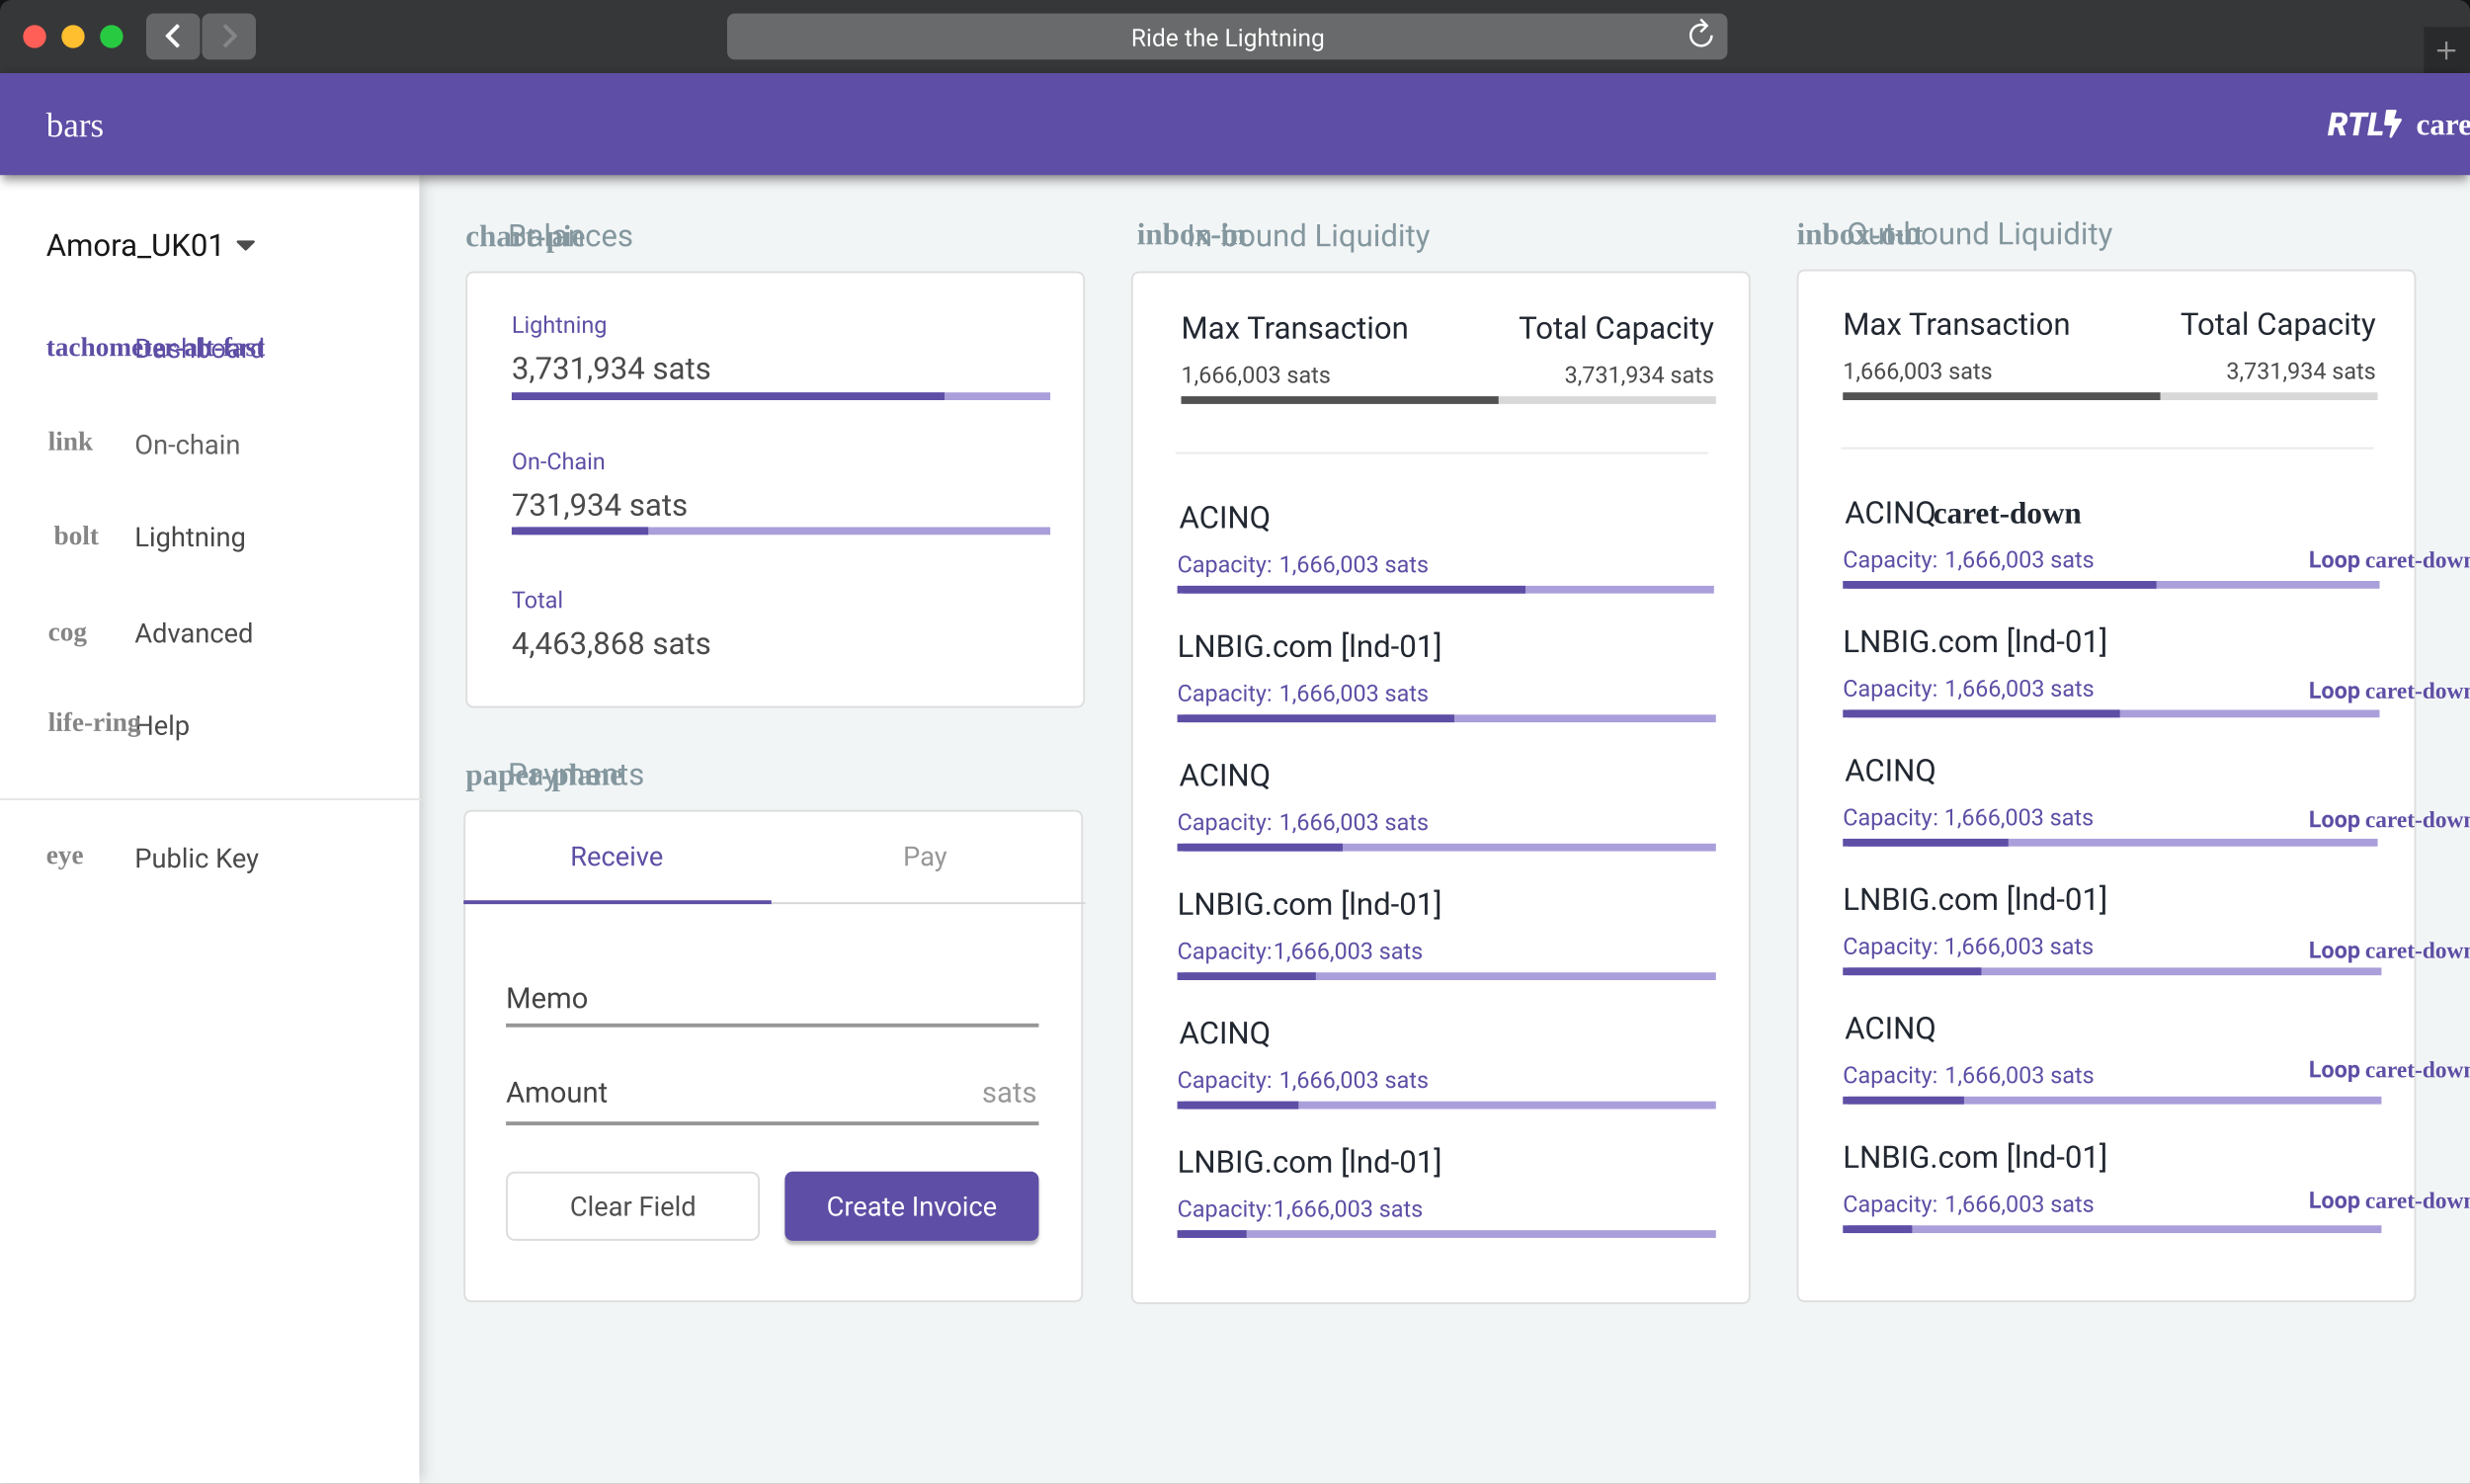
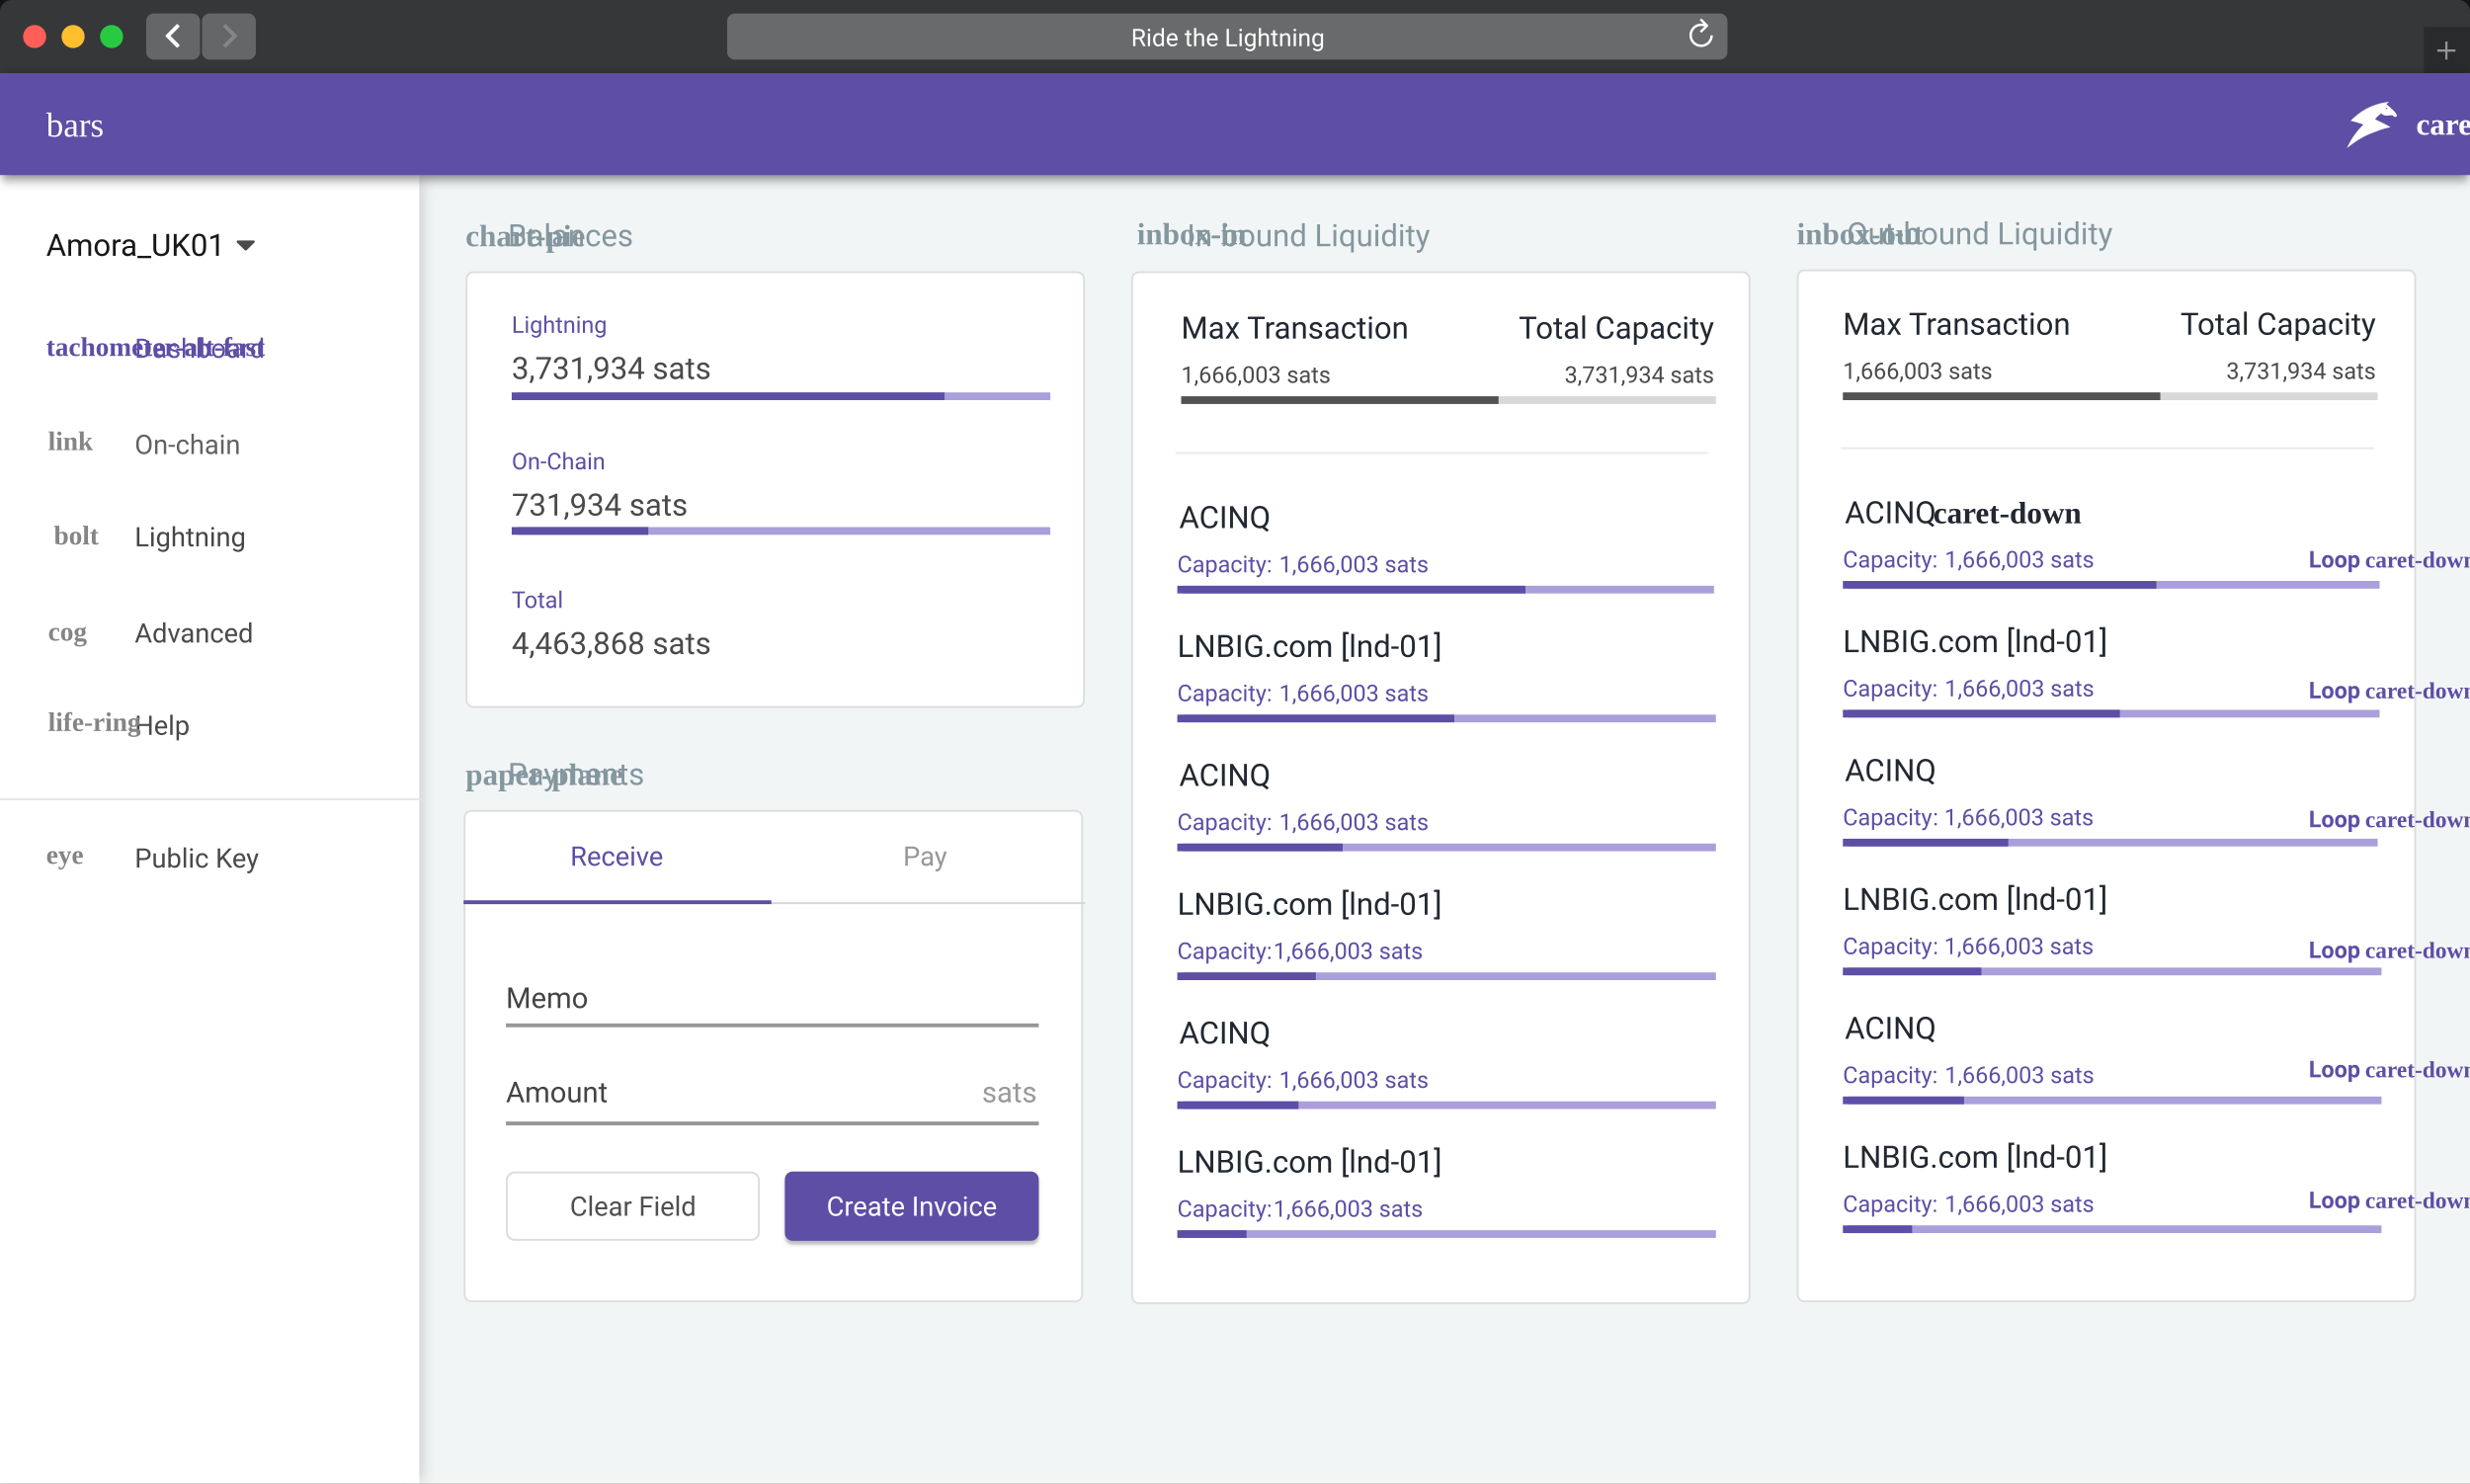
<svg xmlns="http://www.w3.org/2000/svg" xmlns:xlink="http://www.w3.org/1999/xlink" width="1284px" height="771px" viewBox="0 0 1284 771" version="1.1">
  <defs>
    <rect id="path-1" x="0" y="91" width="218" height="680" />
    <filter x="-6.7%" y="-1.8%" width="113.3%" height="104.3%" filterUnits="objectBoundingBox" id="filter-2">
      <feOffset dx="0" dy="2" in="SourceAlpha" result="shadowOffsetOuter1" />
      <feGaussianBlur stdDeviation="4.5" in="shadowOffsetOuter1" result="shadowBlurOuter1" />
      <feColorMatrix values="0 0 0 0 0.509   0 0 0 0 0.508   0 0 0 0 0.508  0 0 0 0.5 0" type="matrix" in="shadowBlurOuter1" />
    </filter>
-     <rect id="path-3" x="0" y="0" width="1284" height="53" />
-     <filter x="-0.8%" y="-15.1%" width="101.6%" height="137.7%" filterUnits="objectBoundingBox" id="filter-4">
+     <rect id="path-3" x="0" y="0" width="132" height="36" rx="4" />
+     <filter x="-3.0%" y="-5.6%" width="106.1%" height="122.2%" filterUnits="objectBoundingBox" id="filter-4">
+       <feOffset dx="0" dy="2" in="SourceAlpha" result="shadowOffsetOuter1" />
+       <feGaussianBlur stdDeviation="1" in="shadowOffsetOuter1" result="shadowBlurOuter1" />
+       <feColorMatrix values="0 0 0 0 0   0 0 0 0 0   0 0 0 0 0  0 0 0 0.257 0" type="matrix" in="shadowBlurOuter1" />
+     </filter>
+     <rect id="path-5" x="0" y="0" width="1284" height="53" />
+     <filter x="-0.8%" y="-15.1%" width="101.6%" height="137.7%" filterUnits="objectBoundingBox" id="filter-6">
      <feOffset dx="0" dy="2" in="SourceAlpha" result="shadowOffsetOuter1" />
      <feGaussianBlur stdDeviation="3" in="shadowOffsetOuter1" result="shadowBlurOuter1" />
      <feColorMatrix values="0 0 0 0 0   0 0 0 0 0   0 0 0 0 0  0 0 0 0.5 0" type="matrix" in="shadowBlurOuter1" />
-     </filter>
-     <rect id="path-5" x="167" y="188" width="132" height="36" rx="4" />
-     <filter x="-3.0%" y="-5.6%" width="106.1%" height="122.2%" filterUnits="objectBoundingBox" id="filter-6">
-       <feOffset dx="0" dy="2" in="SourceAlpha" result="shadowOffsetOuter1" />
-       <feGaussianBlur stdDeviation="1" in="shadowOffsetOuter1" result="shadowBlurOuter1" />
-       <feColorMatrix values="0 0 0 0 0   0 0 0 0 0   0 0 0 0 0  0 0 0 0.257 0" type="matrix" in="shadowBlurOuter1" />
    </filter>
  </defs>
  <g id="0.1_Dashboard" stroke="none" stroke-width="1" fill="none" fill-rule="evenodd">
    <rect fill="#131415" x="0" y="0" width="1284" height="771" />
    <rect id="Background" fill="#F2F5F6" x="0" y="38" width="1284" height="733" />
    <g id="Rectangle">
      <use fill="black" fill-opacity="1" filter="url(#filter-2)" xlink:href="#path-1" />
      <use fill="#FFFFFF" fill-rule="evenodd" xlink:href="#path-1" />
    </g>
    <g id="Browser">
      <path d="M0,6 C0,2.686 2.679,0 5.992,0 L1278.008,0 C1281.317,0 1284,2.687 1284,6 L1284,38 L0,38 L0,6 Z" id="Tab-BG---Right" fill="#363738" />
      <circle id="Dot---Red" fill="#FF5F57" cx="18" cy="19" r="6" />
      <circle id="Dot---Orange" fill="#FFBF2F" cx="38" cy="19" r="6" />
      <circle id="Dot---Green" fill="#28CA42" cx="58" cy="19" r="6" />
      <g id="Back" transform="translate(76, 7)">
        <rect id="Rectangle" fill="#656668" x="0" y="0" width="28" height="24" rx="4" />
        <path d="M10.161,11.325 L15.78,5.659 C15.96,5.479 16.251,5.479 16.431,5.659 L17.189,6.417 C17.369,6.597 17.369,6.888 17.189,7.068 L12.653,11.65 L17.189,16.232 C17.369,16.412 17.369,16.703 17.189,16.883 L16.431,17.641 C16.251,17.821 15.96,17.821 15.78,17.641 L10.161,11.975 C9.981,11.795 9.981,11.505 10.161,11.325 Z" id="a" fill="#FFFFFF" fill-rule="nonzero" />
      </g>
      <g id="Forward" transform="translate(105, 7)">
        <rect id="Rectangle" fill="#656668" x="0" y="0" width="28" height="24" rx="4" />
        <path d="M18.189,11.975 L12.57,17.641 C12.39,17.821 12.099,17.821 11.919,17.641 L11.161,16.883 C10.981,16.703 10.981,16.412 11.161,16.232 L15.697,11.65 L11.161,7.068 C10.981,6.888 10.981,6.597 11.161,6.417 L11.919,5.659 C12.099,5.479 12.39,5.479 12.57,5.659 L18.189,11.325 C18.369,11.505 18.369,11.795 18.189,11.975 Z" id="a" fill="#FFFFFF" fill-rule="nonzero" opacity="0.2" />
      </g>
      <g id="New-Tab" transform="translate(1260, 14)">
        <rect id="Rectangle" fill="#292A2B" x="0" y="0" width="24" height="24" />
        <path d="M16.253,11.684 C16.362,11.684 16.45,11.772 16.45,11.881 L16.45,12.669 C16.45,12.778 16.362,12.866 16.253,12.866 L12.316,12.866 L12.316,16.803 C12.316,16.912 12.228,17 12.119,17 L11.331,17 C11.222,17 11.134,16.912 11.134,16.803 L11.134,12.866 L7.197,12.866 C7.088,12.866 7,12.778 7,12.669 L7,11.881 C7,11.772 7.088,11.684 7.197,11.684 L11.134,11.684 L11.134,7.747 C11.134,7.638 11.222,7.55 11.331,7.55 L12.119,7.55 C12.228,7.55 12.316,7.638 12.316,7.747 L12.316,11.684 L16.253,11.684 Z" id="p" fill="#FFFFFF" fill-rule="nonzero" opacity="0.498" />
      </g>
      <g id="URL" transform="translate(378, 7)">
        <path d="M0,3.99 C0,1.786 1.781,5.31029755e-14 3.998,5.28693238e-14 L516.002,-1.1012102e-15 C518.21,-1.33393271e-15 520,1.784 520,3.99 L520,20.01 C520,22.214 518.219,24 516.002,24 L3.998,24 C1.79,24 0,22.216 0,20.01 L0,3.99 Z" id="URL-Bar" fill="#696A6B" />
        <path d="M512.305,5.172 C512.468,5.172 512.6,5.304 512.6,5.467 L512.6,10.192 C512.6,10.355 512.468,10.488 512.305,10.488 L507.58,10.488 C507.417,10.488 507.284,10.355 507.284,10.192 L507.284,9.51 C507.284,9.344 507.421,9.211 507.587,9.215 L510.697,9.289 C509.941,7.615 508.258,6.452 506.3,6.452 C503.634,6.452 501.477,8.609 501.477,11.275 C501.477,13.941 503.634,16.098 506.3,16.098 C507.533,16.098 508.657,15.637 509.51,14.877 C509.626,14.773 509.805,14.78 509.916,14.891 L510.401,15.376 C510.521,15.496 510.515,15.692 510.39,15.805 C509.307,16.783 507.873,17.378 506.3,17.378 C502.933,17.378 500.202,14.651 500.197,11.285 C500.192,7.928 502.924,5.182 506.28,5.172 C508.411,5.165 510.289,6.251 511.385,7.9 L511.327,5.474 C511.324,5.308 511.457,5.172 511.623,5.172 L512.305,5.172 Z" id="r" fill="#FFFFFF" fill-rule="nonzero" transform="translate(506.3984, 11.27499) rotate(-45) translate(-506.3984, -11.27499) " />
        <text id="Ride-the-Lightning" font-family="Roboto-Regular, Roboto" font-size="12.6" font-weight="normal" fill="#FFFFFF">
          <tspan x="210" y="17">Ride the Lightning</tspan>
        </text>
      </g>
    </g>
-     <g id="Group-28" transform="translate(0, 38)">
-       <g id="Rectangle-13">
-         <use fill="black" fill-opacity="1" filter="url(#filter-4)" xlink:href="#path-3" />
-         <use fill="#5E4EA5" fill-rule="evenodd" xlink:href="#path-3" />
-       </g>
-       <text id="Dashboard" font-family="FontAwesome5Pro-Regular, Font Awesome 5 Pro" font-size="18" font-weight="normal" fill="#FFFFFF">
-         <tspan x="24" y="33">bars</tspan>
-       </text>
-       <g id="RTL-Logo" transform="translate(1210, 18)" fill="#FFFFFF">
-         <path d="M5.102,10.196 L3.544,10.196 L2.805,14.412 L0,14.412 L2.067,2.469 L6.284,2.477 C7.634,2.477 8.675,2.793 9.405,3.424 C10.135,4.056 10.462,4.919 10.385,6.012 C10.325,6.877 10.076,7.592 9.639,8.158 C9.201,8.724 8.589,9.171 7.801,9.499 L9.409,14.273 L9.409,14.412 L6.415,14.412 L5.102,10.196 Z M3.921,7.973 L5.562,7.989 C6.01,7.989 6.4,7.88 6.731,7.661 C7.062,7.443 7.298,7.143 7.44,6.763 C7.582,6.383 7.623,6.015 7.563,5.66 C7.454,5.053 7.066,4.733 6.398,4.7 L4.495,4.692 L3.921,7.973 Z M21.098,4.692 L17.62,4.692 L15.939,14.412 L13.125,14.412 L14.815,4.692 L11.394,4.692 L11.788,2.469 L21.484,2.469 L21.098,4.692 Z M23.846,12.198 L28.711,12.198 L28.325,14.412 L20.655,14.412 L22.723,2.469 L25.536,2.469 L23.846,12.198 Z" id="RTL-Copy" fill-rule="nonzero" />
-         <path d="M37.882,5.594 C38.413,5.594 38.743,6.171 38.476,6.627 L33.423,15.355 C33.297,15.574 33.067,15.7 32.826,15.7 C32.387,15.7 32.054,15.289 32.157,14.853 L33.481,9.269 L30.073,9.269 C29.656,9.269 29.335,8.901 29.389,8.488 L30.308,1.597 C30.354,1.256 30.647,1 30.991,1 L35.126,1 C35.577,1 35.907,1.431 35.792,1.867 L34.569,5.594 L37.882,5.594 Z" id="b-copy" fill-rule="nonzero" />
-         <text id="caret-down-copy" font-family="FontAwesome5Pro-Solid, Font Awesome 5 Pro" font-size="16" font-weight="700">
-           <tspan x="46" y="14">caret-down</tspan>
-         </text>
-       </g>
-     </g>
    <rect id="Rectangle" fill="#D8D8D8" opacity="0" x="0" y="207" width="218" height="48" />
    <text id="On-chain" font-family="Roboto-Medium, Roboto" font-size="14" font-weight="400" fill="#626262">
      <tspan x="70" y="236">On-chain</tspan>
    </text>
    <rect id="Rectangle" fill="#D8D8D8" opacity="0" x="0" y="305" width="218" height="48" />
    <text id="On-chain" font-family="Roboto-Regular, Roboto" font-size="14" font-weight="normal" fill="#4A4A4A">
      <tspan x="70" y="334">Advanced</tspan>
    </text>
    <rect id="Rectangle" fill="#D8D8D8" opacity="0" x="0" y="353" width="218" height="48" />
    <text id="On-chain" font-family="Roboto-Regular, Roboto" font-size="14" font-weight="normal" fill="#4A4A4A">
      <tspan x="70" y="382">Help</tspan>
    </text>
    <g id="Group-30" transform="translate(0, 422)">
      <g id="Group-3">
        <rect id="Rectangle" fill="#D8D8D8" opacity="0" x="0" y="0" width="218" height="48" />
        <text id="On-chain" font-family="Roboto-Regular, Roboto" font-size="14" font-weight="normal" fill="#4A4A4A">
          <tspan x="70" y="29">Public Key</tspan>
        </text>
      </g>
      <text id="eye" font-family="FontAwesome5Pro-Solid, Font Awesome 5 Pro" font-size="14" font-weight="700" fill="#858585">
        <tspan x="24" y="27">eye</tspan>
      </text>
    </g>
    <text id="On-chain-Copy" font-family="Roboto-Regular, Roboto" font-size="14" font-weight="normal" fill="#474747">
      <tspan x="70" y="284">Lightning</tspan>
    </text>
    <text id="Dashboard" font-family="Roboto-Medium, Roboto" font-size="14" font-weight="400" fill="#5E4EA5">
      <tspan x="70" y="186">Dashboard</tspan>
    </text>
    <g id="Group-18" transform="translate(24, 118)">
      <text id="Dashboard" font-family="Roboto-Regular, Roboto" font-size="16" font-weight="normal" fill="#181818">
        <tspan x="0" y="15">Amora_UK01</tspan>
      </text>
      <path d="M99.637,7 L107.823,7 C108.39,7 108.673,7.672 108.272,8.066 L104.18,12.087 C103.932,12.331 103.528,12.331 103.28,12.087 L99.188,8.066 C98.787,7.672 99.07,7 99.637,7 Z" id="c" fill="#4B4B4B" fill-rule="nonzero" />
    </g>
    <line x1="0.5" y1="415.5" x2="218.5" y2="415.5" id="Line-3" stroke="#E6E6E6" stroke-linecap="square" />
    <text id="tachometer-alt-fast" font-family="FontAwesome5Pro-Solid, Font Awesome 5 Pro" font-size="14" font-weight="700" fill="#5E4EA5">
      <tspan x="24" y="185">tachometer-alt-fast</tspan>
    </text>
    <text id="link" font-family="FontAwesome5Pro-Solid, Font Awesome 5 Pro" font-size="14" font-weight="700" fill="#858585">
      <tspan x="25" y="234">link</tspan>
    </text>
    <text id="cog" font-family="FontAwesome5Pro-Solid, Font Awesome 5 Pro" font-size="14" font-weight="700" fill="#858585">
      <tspan x="25" y="333">cog</tspan>
    </text>
    <text id="life-ring" font-family="FontAwesome5Pro-Solid, Font Awesome 5 Pro" font-size="14" font-weight="700" fill="#858585">
      <tspan x="25" y="380">life-ring</tspan>
    </text>
    <text id="bolt" font-family="FontAwesome5Pro-Solid, Font Awesome 5 Pro" font-size="14" font-weight="700" fill="#858585">
      <tspan x="28" y="283">bolt</tspan>
    </text>
    <path d="M904.872,141.5 L593.128,141.5 C591.486,141.5 590.884,141.653 590.282,141.975 C589.719,142.276 589.276,142.719 588.975,143.282 C588.653,143.884 588.5,144.486 588.5,146.128 L588.5,672.872 C588.5,674.514 588.653,675.116 588.975,675.718 C589.276,676.281 589.719,676.724 590.282,677.025 C590.884,677.347 591.486,677.5 593.128,677.5 L904.872,677.5 C906.514,677.5 907.116,677.347 907.718,677.025 C908.281,676.724 908.724,676.281 909.025,675.718 C909.347,675.116 909.5,674.514 909.5,672.872 L909.5,146.128 C909.5,144.486 909.347,143.884 909.025,143.282 C908.724,142.719 908.281,142.276 907.718,141.975 C907.116,141.653 906.514,141.5 904.872,141.5 Z" id="Rectangle-Copy-5" stroke="#DEDEDE" fill="#FFFFFF" />
    <g id="Group-6" transform="translate(591, 113)" fill="#84979E" font-size="16">
      <text id="In-bound-Liquidity" font-family="Roboto-Regular, Roboto" font-weight="normal">
        <tspan x="26" y="15">In-bound Liquidity</tspan>
      </text>
      <text id="inbox-in" font-family="FontAwesome5Pro-Solid, Font Awesome 5 Pro" font-weight="700">
        <tspan x="0" y="14">inbox-in</tspan>
      </text>
    </g>
    <g id="Group-2" transform="translate(612, 259.5)">
      <rect id="Rectangle-Copy-6" fill="#AA9FDA" x="3" y="45" width="276" height="4" />
      <rect id="Rectangle-Copy-8" fill="#5E4EA5" x="0" y="45" width="181" height="4" />
      <text id="ACINQ" font-family="Roboto-Regular, Roboto" font-size="16" font-weight="normal" fill="#222831">
        <tspan x="1" y="15">ACINQ</tspan>
      </text>
      <text id="Capacity:-1,666,003" font-family="Roboto-Medium, Roboto" font-size="12" font-weight="400" fill="#5E4EA5">
        <tspan x="0" y="38">Capacity: </tspan>
        <tspan x="52.922" y="38" font-family="Roboto-Regular, Roboto" font-weight="normal">1,666,003 sats</tspan>
      </text>
      <rect id="Rectangle-Copy-6" fill="#AA9FDA" x="3" y="112" width="277" height="4" />
      <rect id="Rectangle-Copy-8" fill="#5E4EA5" x="0" y="112" width="144" height="4" />
      <text id="LNBIG.com-[lnd-01]" font-family="Roboto-Regular, Roboto" font-size="16" font-weight="normal" fill="#222831">
        <tspan x="0" y="82">LNBIG.com [lnd-01]</tspan>
      </text>
      <text id="Capacity:-1,666,003" font-family="Roboto-Medium, Roboto" font-size="12" font-weight="400" fill="#5E4EA5">
        <tspan x="0" y="105">Capacity: </tspan>
        <tspan x="52.922" y="105" font-family="Roboto-Regular, Roboto" font-weight="normal">1,666,003 sats</tspan>
      </text>
      <rect id="Rectangle-Copy-6" fill="#AA9FDA" x="3" y="179" width="277" height="4" />
      <rect id="Rectangle-Copy-8" fill="#5E4EA5" x="0" y="179" width="86" height="4" />
      <text id="ACINQ" font-family="Roboto-Regular, Roboto" font-size="16" font-weight="normal" fill="#222831">
        <tspan x="1" y="149">ACINQ</tspan>
      </text>
      <text id="Capacity:-1,666,003" font-family="Roboto-Medium, Roboto" font-size="12" font-weight="400" fill="#5E4EA5">
        <tspan x="0" y="172">Capacity: </tspan>
        <tspan x="52.922" y="172" font-family="Roboto-Regular, Roboto" font-weight="normal">1,666,003 sats</tspan>
      </text>
      <rect id="Rectangle-Copy-6" fill="#AA9FDA" x="3" y="246" width="277" height="4" />
      <rect id="Rectangle-Copy-8" fill="#5E4EA5" x="0" y="246" width="72" height="4" />
      <text id="LNBIG.com-[lnd-01]" font-family="Roboto-Regular, Roboto" font-size="16" font-weight="normal" fill="#222831">
        <tspan x="0" y="216">LNBIG.com [lnd-01]</tspan>
      </text>
      <text id="Capacity:-1,666,003" font-family="Roboto-Medium, Roboto" font-size="12" font-weight="400" fill="#5E4EA5">
        <tspan x="0" y="239">Capacity:</tspan>
        <tspan x="49.934" y="239" font-family="Roboto-Regular, Roboto" font-weight="normal"> 1,666,003 sats</tspan>
      </text>
      <rect id="Rectangle-Copy-6" fill="#AA9FDA" x="3" y="313" width="277" height="4" />
      <rect id="Rectangle-Copy-8" fill="#5E4EA5" x="0" y="313" width="63" height="4" />
      <text id="ACINQ" font-family="Roboto-Regular, Roboto" font-size="16" font-weight="normal" fill="#222831">
        <tspan x="1" y="283">ACINQ</tspan>
      </text>
      <text id="Capacity:-1,666,003" font-family="Roboto-Medium, Roboto" font-size="12" font-weight="400" fill="#5E4EA5">
        <tspan x="0" y="306">Capacity: </tspan>
        <tspan x="52.922" y="306" font-family="Roboto-Regular, Roboto" font-weight="normal">1,666,003 sats</tspan>
      </text>
      <rect id="Rectangle-Copy-6" fill="#AA9FDA" x="3" y="380" width="277" height="4" />
      <rect id="Rectangle-Copy-8" fill="#5E4EA5" x="0" y="380" width="36" height="4" />
      <text id="LNBIG.com-[lnd-01]" font-family="Roboto-Regular, Roboto" font-size="16" font-weight="normal" fill="#222831">
        <tspan x="0" y="350">LNBIG.com [lnd-01]</tspan>
      </text>
      <text id="Capacity:-1,666,003" font-family="Roboto-Medium, Roboto" font-size="12" font-weight="400" fill="#5E4EA5">
        <tspan x="0" y="373">Capacity:</tspan>
        <tspan x="49.934" y="373" font-family="Roboto-Regular, Roboto" font-weight="normal"> 1,666,003 sats</tspan>
      </text>
    </g>
    <path d="M1250.872,140.5 L939.128,140.5 C937.486,140.5 936.884,140.653 936.282,140.975 C935.719,141.276 935.276,141.719 934.975,142.282 C934.653,142.884 934.5,143.486 934.5,145.128 L934.5,671.872 C934.5,673.514 934.653,674.116 934.975,674.718 C935.276,675.281 935.719,675.724 936.282,676.025 C936.884,676.347 937.486,676.5 939.128,676.5 L1250.872,676.5 C1252.514,676.5 1253.116,676.347 1253.718,676.025 C1254.281,675.724 1254.724,675.281 1255.025,674.718 C1255.347,674.116 1255.5,673.514 1255.5,671.872 L1255.5,145.128 C1255.5,143.486 1255.347,142.884 1255.025,142.282 C1254.724,141.719 1254.281,141.276 1253.718,140.975 C1253.116,140.653 1252.514,140.5 1250.872,140.5 Z" id="Rectangle-Copy-5" stroke="#DEDEDE" fill="#FFFFFF" />
    <g id="Group-7" transform="translate(934, 112)" fill="#84979E" font-size="16">
      <text id="Out-bound-Liquidity" font-family="Roboto-Regular, Roboto" font-weight="normal">
        <tspan x="26" y="15">Out-bound Liquidity</tspan>
      </text>
      <text id="inbox-out" font-family="FontAwesome5Pro-Solid, Font Awesome 5 Pro" font-weight="700">
        <tspan x="0" y="15">inbox-out</tspan>
      </text>
    </g>
    <g id="Group-5" transform="translate(958, 159)">
      <rect id="Rectangle-Copy-6" fill="#D8D8D8" x="1" y="45" width="277" height="4" />
      <text id="Total-Capacity" font-family="Roboto-Regular, Roboto" font-size="16" font-weight="normal" fill="#222831">
        <tspan x="175.477" y="15">Total Capacity</tspan>
      </text>
      <rect id="Rectangle-Copy-8" fill="#525252" x="0" y="45" width="165" height="4" />
      <text id="3,731,934-sats" font-family="Roboto-Regular, Roboto" font-size="12" font-weight="normal" fill="#4B4B4B">
        <tspan x="199.328" y="38">3,731,934 sats</tspan>
      </text>
      <text id="Max-Transaction" font-family="Roboto-Regular, Roboto" font-size="16" font-weight="normal" fill="#222831">
        <tspan x="0" y="15">Max Transaction</tspan>
      </text>
      <text id="1,666,003-sats" font-family="Roboto-Regular, Roboto" font-size="12" font-weight="normal" fill="#4B4B4B">
        <tspan x="0" y="38">1,666,003 sats</tspan>
      </text>
    </g>
    <rect id="Rectangle-Copy-6" fill="#D8D8D8" x="615" y="206" width="277" height="4" />
    <text id="Total-Capacity" font-family="Roboto-Regular, Roboto" font-size="16" font-weight="normal" fill="#222831">
      <tspan x="789.477" y="176">Total Capacity</tspan>
    </text>
    <rect id="Rectangle-Copy-8" fill="#525252" x="614" y="206" width="165" height="4" />
    <text id="3,731,934-sats" font-family="Roboto-Regular, Roboto" font-size="12" font-weight="normal" fill="#4B4B4B">
      <tspan x="813.328" y="199">3,731,934 sats</tspan>
    </text>
    <text id="Max-Transaction" font-family="Roboto-Regular, Roboto" font-size="16" font-weight="normal" fill="#222831">
      <tspan x="614" y="176">Max Transaction</tspan>
    </text>
    <text id="1,666,003-sats" font-family="Roboto-Regular, Roboto" font-size="12" font-weight="normal" fill="#4B4B4B">
      <tspan x="614" y="199">1,666,003 sats</tspan>
    </text>
    <rect id="Rectangle-Copy-6" fill="#AA9FDA" x="961" y="302" width="276" height="4" />
    <rect id="Rectangle-Copy-8" fill="#5E4EA5" x="958" y="302" width="163" height="4" />
    <text id="ACINQ" font-family="Roboto-Regular, Roboto" font-size="16" font-weight="normal" fill="#222831">
      <tspan x="959" y="272">ACINQ</tspan>
    </text>
    <text id="caret-down" font-family="FontAwesome5Pro-Solid, Font Awesome 5 Pro" font-size="16" font-weight="700" fill="#222831">
      <tspan x="1005" y="272"> caret-down</tspan>
    </text>
    <text id="Capacity:-1,666,003" font-family="Roboto-Medium, Roboto" font-size="12" font-weight="400" fill="#5E4EA5">
      <tspan x="958" y="295">Capacity: </tspan>
      <tspan x="1010.922" y="295" font-family="Roboto-Regular, Roboto" font-weight="normal">1,666,003 sats</tspan>
    </text>
    <rect id="Rectangle-Copy-6" fill="#AA9FDA" x="961" y="369" width="276" height="4" />
    <rect id="Rectangle-Copy-8" fill="#5E4EA5" x="958" y="369" width="144" height="4" />
    <text id="LNBIG.com-[lnd-01]" font-family="Roboto-Regular, Roboto" font-size="16" font-weight="normal" fill="#222831">
      <tspan x="958" y="339">LNBIG.com [lnd-01]</tspan>
    </text>
    <text id="Capacity:-1,666,003" font-family="Roboto-Medium, Roboto" font-size="12" font-weight="400" fill="#5E4EA5">
      <tspan x="958" y="362">Capacity: </tspan>
      <tspan x="1010.922" y="362" font-family="Roboto-Regular, Roboto" font-weight="normal">1,666,003 sats</tspan>
    </text>
    <g id="Group-10" transform="translate(1200, 352)" fill="#5E4EA5" font-size="12">
      <text id="Loop" font-family="Roboto-Bold, Roboto" font-weight="bold">
        <tspan x="0.176" y="11">Loop</tspan>
      </text>
      <text id="caret-down" font-family="FontAwesome5Pro-Solid, Font Awesome 5 Pro" font-weight="700">
        <tspan x="29.5" y="11">caret-down</tspan>
      </text>
    </g>
    <g id="Group-10" transform="translate(1200, 284)" fill="#5E4EA5" font-size="12">
      <text id="Loop" font-family="Roboto-Bold, Roboto" font-weight="bold">
        <tspan x="0.176" y="11">Loop</tspan>
      </text>
      <text id="caret-down" font-family="FontAwesome5Pro-Solid, Font Awesome 5 Pro" font-weight="700">
        <tspan x="29.5" y="11">caret-down</tspan>
      </text>
    </g>
    <g id="Group-10" transform="translate(1200, 487)" fill="#5E4EA5" font-size="12">
      <text id="Loop" font-family="Roboto-Bold, Roboto" font-weight="bold">
        <tspan x="0.176" y="11">Loop</tspan>
      </text>
      <text id="caret-down" font-family="FontAwesome5Pro-Solid, Font Awesome 5 Pro" font-weight="700">
        <tspan x="29.5" y="11">caret-down</tspan>
      </text>
    </g>
    <g id="Group-10" transform="translate(1200, 419)" fill="#5E4EA5" font-size="12">
      <text id="Loop" font-family="Roboto-Bold, Roboto" font-weight="bold">
        <tspan x="0.176" y="11">Loop</tspan>
      </text>
      <text id="caret-down" font-family="FontAwesome5Pro-Solid, Font Awesome 5 Pro" font-weight="700">
        <tspan x="29.5" y="11">caret-down</tspan>
      </text>
    </g>
    <g id="Group-10" transform="translate(1200, 617)" fill="#5E4EA5" font-size="12">
      <text id="Loop" font-family="Roboto-Bold, Roboto" font-weight="bold">
        <tspan x="0.176" y="11">Loop</tspan>
      </text>
      <text id="caret-down" font-family="FontAwesome5Pro-Solid, Font Awesome 5 Pro" font-weight="700">
        <tspan x="29.5" y="11">caret-down</tspan>
      </text>
    </g>
    <g id="Group-10" transform="translate(1200, 549)" fill="#5E4EA5" font-size="12">
      <text id="Loop" font-family="Roboto-Bold, Roboto" font-weight="bold">
        <tspan x="0.176" y="11">Loop</tspan>
      </text>
      <text id="caret-down" font-family="FontAwesome5Pro-Solid, Font Awesome 5 Pro" font-weight="700">
        <tspan x="29.5" y="11">caret-down</tspan>
      </text>
    </g>
    <rect id="Rectangle-Copy-6" fill="#AA9FDA" x="961" y="436" width="275" height="4" />
    <rect id="Rectangle-Copy-8" fill="#5E4EA5" x="958" y="436" width="86" height="4" />
    <text id="ACINQ" font-family="Roboto-Regular, Roboto" font-size="16" font-weight="normal" fill="#222831">
      <tspan x="959" y="406">ACINQ</tspan>
    </text>
    <text id="Capacity:-1,666,003" font-family="Roboto-Medium, Roboto" font-size="12" font-weight="400" fill="#5E4EA5">
      <tspan x="958" y="429">Capacity</tspan>
      <tspan x="1004.752" y="429" font-family="Roboto-Regular, Roboto" font-weight="normal">: 1,666,003 sats</tspan>
    </text>
    <rect id="Rectangle-Copy-6" fill="#AA9FDA" x="961" y="503" width="277" height="4" />
    <rect id="Rectangle-Copy-8" fill="#5E4EA5" x="958" y="503" width="72" height="4" />
    <text id="LNBIG.com-[lnd-01]" font-family="Roboto-Regular, Roboto" font-size="16" font-weight="normal" fill="#222831">
      <tspan x="958" y="473">LNBIG.com [lnd-01]</tspan>
    </text>
    <text id="Capacity:-1,666,003" font-family="Roboto-Medium, Roboto" font-size="12" font-weight="400" fill="#5E4EA5">
      <tspan x="958" y="496">Capacity</tspan>
      <tspan x="1004.752" y="496" font-family="Roboto-Regular, Roboto" font-weight="normal">: 1,666,003 sats</tspan>
    </text>
    <rect id="Rectangle-Copy-6" fill="#AA9FDA" x="961" y="570" width="277" height="4" />
    <rect id="Rectangle-Copy-8" fill="#5E4EA5" x="958" y="570" width="63" height="4" />
    <text id="ACINQ" font-family="Roboto-Regular, Roboto" font-size="16" font-weight="normal" fill="#222831">
      <tspan x="959" y="540">ACINQ</tspan>
    </text>
    <text id="Capacity:-1,666,003" font-family="Roboto-Medium, Roboto" font-size="12" font-weight="400" fill="#5E4EA5">
      <tspan x="958" y="563">Capacity: </tspan>
      <tspan x="1010.922" y="563" font-family="Roboto-Regular, Roboto" font-weight="normal">1,666,003 sats</tspan>
    </text>
    <rect id="Rectangle-Copy-6" fill="#AA9FDA" x="961" y="637" width="277" height="4" />
    <rect id="Rectangle-Copy-8" fill="#5E4EA5" x="958" y="637" width="36" height="4" />
    <text id="LNBIG.com-[lnd-01]" font-family="Roboto-Regular, Roboto" font-size="16" font-weight="normal" fill="#222831">
      <tspan x="958" y="607">LNBIG.com [lnd-01]</tspan>
    </text>
    <text id="Capacity:-1,666,003" font-family="Roboto-Medium, Roboto" font-size="12" font-weight="400" fill="#5E4EA5">
      <tspan x="958" y="630">Capacity: </tspan>
      <tspan x="1010.922" y="630" font-family="Roboto-Regular, Roboto" font-weight="normal">1,666,003 sats</tspan>
    </text>
-     <g id="Group-4-Copy" transform="translate(241, 421)">
-       <path d="M316.872,0.5 L5.128,0.5 C3.486,0.5 2.884,0.653 2.282,0.975 C1.719,1.276 1.276,1.719 0.975,2.282 C0.653,2.884 0.5,3.486 0.5,5.128 L0.5,250.872 C0.5,252.514 0.653,253.116 0.975,253.718 C1.276,254.281 1.719,254.724 2.282,255.025 C2.884,255.347 3.486,255.5 5.128,255.5 L316.872,255.5 C318.514,255.5 319.116,255.347 319.718,255.025 C320.281,254.724 320.724,254.281 321.025,253.718 C321.347,253.116 321.5,252.514 321.5,250.872 L321.5,5.128 C321.5,3.486 321.347,2.884 321.025,2.282 C320.724,1.719 320.281,1.276 319.718,0.975 C319.116,0.653 318.514,0.5 316.872,0.5 Z" id="Rectangle-Copy-5" stroke="#DEDEDE" fill="#FFFFFF" />
-       <text id="Pay" font-family="Roboto-Regular, Roboto" font-size="14" font-weight="normal" fill="#979797">
-         <tspan x="228.464" y="29">Pay</tspan>
-       </text>
-       <text id="Receive" font-family="Roboto-Medium, Roboto" font-size="14" font-weight="400" fill="#5E4EA5">
-         <tspan x="55.449" y="29">Receive</tspan>
-       </text>
-       <line x1="0.674" y1="48.5" x2="322.674" y2="48.5" id="Line" stroke="#D7D7D7" stroke-linecap="square" />
-       <rect id="Rectangle" fill="#5E4EA5" x="0" y="47" width="160" height="2" />
-       <text id="Memo" font-family="Roboto-Regular, Roboto" font-size="15" font-weight="normal" fill="#444444">
-         <tspan x="22" y="103">Memo</tspan>
-       </text>
-       <rect id="Rectangle" stroke="#979797" fill="#D8D8D8" transform="translate(160.5, 112.5) scale(1, -1) translate(-160.5, -112.5) " x="22.5" y="112.5" width="276" height="1" />
-       <text id="Amount" opacity="0" font-family="Roboto-Regular, Roboto" font-size="12" font-weight="normal" fill="#5E4EA5">
-         <tspan x="22" y="78">Amount</tspan>
-       </text>
-       <text id="Amount" font-family="Roboto-Regular, Roboto" font-size="15" font-weight="normal" fill="#444444">
-         <tspan x="22" y="152">Amount</tspan>
-       </text>
-       <rect id="Rectangle" stroke="#979797" fill="#D8D8D8" x="22.5" y="162.5" width="276" height="1" />
-       <text id="sats" font-family="Roboto-Regular, Roboto" font-size="15" font-weight="normal" fill="#999999">
-         <tspan x="269.472" y="152">sats</tspan>
-       </text>
-       <g id="Rectangle-Copy-7">
-         <use fill="black" fill-opacity="1" filter="url(#filter-6)" xlink:href="#path-5" />
-         <use fill="#5E4EA5" fill-rule="evenodd" xlink:href="#path-5" />
-       </g>
-       <text id="Create-Invoice" font-family="Roboto-Medium, Roboto" font-size="14" font-weight="400" fill="#FFFFFF">
-         <tspan x="188.69" y="211">Create Invoice</tspan>
-       </text>
-       <rect id="Rectangle-Copy-7" stroke="#DCDCDC" fill="#FFFFFF" x="22.5" y="188.5" width="131" height="35" rx="4" />
-       <text id="Clear-Field" font-family="Roboto-Medium, Roboto" font-size="14" font-weight="400" fill="#4F4F4F">
-         <tspan x="55.267" y="211">Clear Field</tspan>
-       </text>
+     <path d="M557.872,421.5 L246.128,421.5 C244.486,421.5 243.884,421.653 243.282,421.975 C242.719,422.276 242.276,422.719 241.975,423.282 C241.653,423.884 241.5,424.486 241.5,426.128 L241.5,671.872 C241.5,673.514 241.653,674.116 241.975,674.718 C242.276,675.281 242.719,675.724 243.282,676.025 C243.884,676.347 244.486,676.5 246.128,676.5 L557.872,676.5 C559.514,676.5 560.116,676.347 560.718,676.025 C561.281,675.724 561.724,675.281 562.025,674.718 C562.347,674.116 562.5,673.514 562.5,671.872 L562.5,426.128 C562.5,424.486 562.347,423.884 562.025,423.282 C561.724,422.719 561.281,422.276 560.718,421.975 C560.116,421.653 559.514,421.5 557.872,421.5 Z" id="Rectangle-Copy-5" stroke="#DEDEDE" fill="#FFFFFF" />
+     <text id="Pay" font-family="Roboto-Regular, Roboto" font-size="14" font-weight="normal" fill="#979797">
+       <tspan x="469.464" y="450">Pay</tspan>
+     </text>
+     <text id="Receive" font-family="Roboto-Medium, Roboto" font-size="14" font-weight="400" fill="#5E4EA5">
+       <tspan x="296.449" y="450">Receive</tspan>
+     </text>
+     <line x1="241.674" y1="469.5" x2="563.674" y2="469.5" id="Line" stroke="#D7D7D7" stroke-linecap="square" />
+     <rect id="Rectangle" fill="#5E4EA5" x="241" y="468" width="160" height="2" />
+     <text id="Memo" font-family="Roboto-Regular, Roboto" font-size="15" font-weight="normal" fill="#444444">
+       <tspan x="263" y="524">Memo</tspan>
+     </text>
+     <rect id="Rectangle" stroke="#979797" fill="#D8D8D8" transform="translate(401.5, 533.5) scale(1, -1) translate(-401.5, -533.5) " x="263.5" y="533.5" width="276" height="1" />
+     <text id="Amount" opacity="0" font-family="Roboto-Regular, Roboto" font-size="12" font-weight="normal" fill="#5E4EA5">
+       <tspan x="263" y="499">Amount</tspan>
+     </text>
+     <text id="Amount" font-family="Roboto-Regular, Roboto" font-size="15" font-weight="normal" fill="#444444">
+       <tspan x="263" y="573">Amount</tspan>
+     </text>
+     <rect id="Rectangle" stroke="#979797" fill="#D8D8D8" x="263.5" y="583.5" width="276" height="1" />
+     <text id="sats" font-family="Roboto-Regular, Roboto" font-size="15" font-weight="normal" fill="#999999">
+       <tspan x="510.472" y="573">sats</tspan>
+     </text>
+     <g id="Group-13" transform="translate(263, 609)">
+       <g id="Group-11" transform="translate(145, 0)">
+         <g id="Rectangle-Copy-7">
+           <use fill="black" fill-opacity="1" filter="url(#filter-4)" xlink:href="#path-3" />
+           <use fill="#5E4EA5" fill-rule="evenodd" xlink:href="#path-3" />
+         </g>
+         <text id="Create-Invoice" font-family="Roboto-Medium, Roboto" font-size="14" font-weight="400" fill="#FFFFFF">
+           <tspan x="21.69" y="23">Create Invoice</tspan>
+         </text>
+       </g>
+       <g id="Group-12">
+         <rect id="Rectangle-Copy-7" stroke="#DCDCDC" fill="#FFFFFF" x="0.5" y="0.5" width="131" height="35" rx="4" />
+         <text id="Clear-Field" font-family="Roboto-Medium, Roboto" font-size="14" font-weight="400" fill="#4F4F4F">
+           <tspan x="33.267" y="23">Clear Field</tspan>
+         </text>
+       </g>
    </g>
    <path d="M558.872,141.5 L247.128,141.5 C245.486,141.5 244.884,141.653 244.282,141.975 C243.719,142.276 243.276,142.719 242.975,143.282 C242.653,143.884 242.5,144.486 242.5,146.128 L242.5,362.872 C242.5,364.514 242.653,365.116 242.975,365.718 C243.276,366.281 243.719,366.724 244.282,367.025 C244.884,367.347 245.486,367.5 247.128,367.5 L558.872,367.5 C560.514,367.5 561.116,367.347 561.718,367.025 C562.281,366.724 562.724,366.281 563.025,365.718 C563.347,365.116 563.5,364.514 563.5,362.872 L563.5,146.128 C563.5,144.486 563.347,143.884 563.025,143.282 C562.724,142.719 562.281,142.276 561.718,141.975 C561.116,141.653 560.514,141.5 558.872,141.5 Z" id="Rectangle-Copy-5" stroke="#DEDEDE" fill="#FFFFFF" />
    <g id="Group-8" transform="translate(242, 113)" fill="#84979E" font-size="16">
      <text id="Balances" font-family="Roboto-Regular, Roboto" font-weight="normal">
        <tspan x="22" y="15">Balances</tspan>
      </text>
      <text id="chart-pie" font-family="FontAwesome5Pro-Solid, Font Awesome 5 Pro" font-weight="700">
        <tspan x="0" y="15">chart-pie</tspan>
      </text>
    </g>
    <g id="Group-8" transform="translate(242, 393)" fill="#84979E" font-size="16">
      <text id="Payments" font-family="Roboto-Regular, Roboto" font-weight="normal">
        <tspan x="22" y="15">Payments</tspan>
      </text>
      <text id="paper-plane" font-family="FontAwesome5Pro-Solid, Font Awesome 5 Pro" font-weight="700">
        <tspan x="0" y="15">paper-plane</tspan>
      </text>
    </g>
    <g id="Group-9" transform="translate(266, 233)">
      <g id="Group-18">
        <text id="On-chain" font-family="Roboto-Medium, Roboto" font-size="12" font-weight="400" fill="#5E4EA5">
          <tspan x="0" y="11">On-Chain</tspan>
        </text>
        <text id="On-chain" font-family="Roboto-Regular, Roboto" font-size="16" font-weight="normal" fill="#4A4A4A">
          <tspan x="0" y="35">731,934 sats</tspan>
        </text>
      </g>
      <rect id="Rectangle-Copy-7" fill="#AA9FDA" x="3" y="41" width="277" height="4" />
      <rect id="Rectangle-Copy-9" fill="#5E4EA5" x="0" y="41" width="71" height="4" />
    </g>
    <g id="Group-19" transform="translate(266, 162)">
      <text id="On-chain" font-family="Roboto-Medium, Roboto" font-size="12" font-weight="400" fill="#5E4EA5">
        <tspan x="0" y="11">Lightning</tspan>
      </text>
      <text id="On-chain" font-family="Roboto-Regular, Roboto" font-size="16" font-weight="normal" fill="#4A4A4A">
        <tspan x="0" y="35">3,731,934 sats</tspan>
      </text>
    </g>
    <g id="Group-19" transform="translate(266, 305)">
      <text id="On-chain" font-family="Roboto-Medium, Roboto" font-size="12" font-weight="400" fill="#5E4EA5">
        <tspan x="0" y="11">Total</tspan>
      </text>
      <text id="On-chain" font-family="Roboto-Regular, Roboto" font-size="16" font-weight="normal" fill="#4A4A4A">
        <tspan x="0" y="35">4,463,868 sats</tspan>
      </text>
    </g>
    <rect id="Rectangle-Copy-7" fill="#AA9FDA" x="269" y="204" width="277" height="4" />
    <rect id="Rectangle-Copy-9" fill="#5E4EA5" x="266" y="204" width="225" height="4" />
    <line x1="957.5" y1="233" x2="1233.5" y2="233" id="Line" stroke="#EAEAEA" stroke-linecap="square" />
    <line x1="611.5" y1="235.5" x2="887.5" y2="235.5" id="Line" stroke="#EAEAEA" stroke-linecap="square" />
+     <g id="Group-20" transform="translate(0, 38)">
+       <g id="Rectangle-13">
+         <use fill="black" fill-opacity="1" filter="url(#filter-6)" xlink:href="#path-5" />
+         <use fill="#5E4EA5" fill-rule="evenodd" xlink:href="#path-5" />
+       </g>
+       <text id="Dashboard" font-family="FontAwesome5Pro-Regular, Font Awesome 5 Pro" font-size="18" font-weight="normal" fill="#FFFFFF">
+         <tspan x="24" y="33">bars</tspan>
+       </text>
+       <text id="caret-down-copy" font-family="FontAwesome5Pro-Solid, Font Awesome 5 Pro" font-size="16" font-weight="700" fill="#FFFFFF">
+         <tspan x="1256" y="32">caret-down</tspan>
+       </text>
+       <path d="M1240.898,18.121 C1240.974,18.516 1241.004,18.828 1241,19 C1240.708,18.609 1240.268,18.277 1240.029,18.182 C1239.873,18.12 1240.383,17.844 1240.898,18.121 M1241.85,28.297 C1241.988,28.267 1242.126,28.239 1242.264,28.211 C1242.409,28.182 1242.554,28.155 1242.699,28.128 C1242.583,28.054 1242.466,27.979 1242.348,27.906 C1240.851,26.978 1239.255,26.191 1237.679,25.428 C1236.684,24.947 1235.671,24.468 1234.639,24.037 C1235.539,22.827 1236.691,21.801 1237.923,20.922 C1237.924,20.921 1237.929,20.917 1237.937,20.912 C1238.207,21.287 1238.547,21.542 1238.718,21.638 C1239.052,21.825 1239.473,22 1239.86,22.054 C1240.62,22.159 1241.248,22.143 1241.943,22.021 C1242.006,22.01 1242.069,22.002 1242.132,21.992 C1242.577,21.916 1242.863,21.904 1243.124,21.899 C1243.469,21.893 1243.64,21.967 1243.681,21.978 C1243.805,22.011 1243.91,22.064 1243.968,22.137 C1244.036,22.225 1244.108,22.308 1244.186,22.384 C1244.418,22.619 1244.649,22.75 1244.984,22.787 C1245.416,22.836 1245.721,22.664 1245.937,22.378 C1246.039,22.244 1245.99,22.032 1245.978,21.991 C1245.922,21.778 1245.791,21.469 1245.696,21.182 C1245.672,21.108 1245.553,20.879 1245.41,20.724 C1245.363,20.673 1245.315,20.622 1245.268,20.571 C1245.046,20.331 1244.822,20.094 1244.6,19.855 C1243.715,18.901 1242.755,18.023 1241.765,17.183 C1241.663,17.096 1241.56,17.009 1241.457,16.922 C1241.382,16.859 1241.307,16.796 1241.233,16.733 C1241.195,16.701 1241.157,16.669 1241.118,16.637 C1241.038,16.57 1240.957,16.503 1240.876,16.436 C1240.844,16.409 1240.812,16.383 1240.78,16.357 C1240.73,16.316 1240.615,16.217 1240.518,16.138 C1240.839,15.812 1241.098,15.609 1241.558,15.302 C1241.624,15.258 1241.979,15.065 1241.966,15.016 C1241.959,14.986 1241.376,14.993 1240.708,15.081 C1240.473,15.111 1239.157,15.309 1238.254,15.51 C1237.292,15.723 1236.277,16.022 1235.342,16.322 C1232.64,17.188 1230.06,18.363 1227.698,19.959 C1226.341,20.876 1225.07,21.889 1223.843,22.979 C1223.272,23.487 1222.704,24.004 1222.149,24.534 C1222.062,24.617 1221.976,24.701 1221.89,24.785 C1222.008,24.807 1222.126,24.831 1222.244,24.856 C1223.22,25.06 1224.187,25.333 1225.126,25.607 C1226.275,25.941 1227.437,26.302 1228.561,26.745 C1227.92,27.366 1227.296,28.002 1226.701,28.675 C1225.581,29.942 1224.537,31.281 1223.563,32.667 C1222.293,34.473 1221.209,36.421 1220.265,38.429 C1220.175,38.619 1220.087,38.809 1220,39 C1220.175,38.857 1220.351,38.716 1220.528,38.576 C1222.057,37.368 1223.67,36.25 1225.28,35.171 C1227.545,33.652 1229.976,32.396 1232.499,31.387 C1235.541,30.169 1238.647,28.988 1241.85,28.297" id="Fill-1" fill="#FFFFFE" />
+     </g>
  </g>
</svg>
